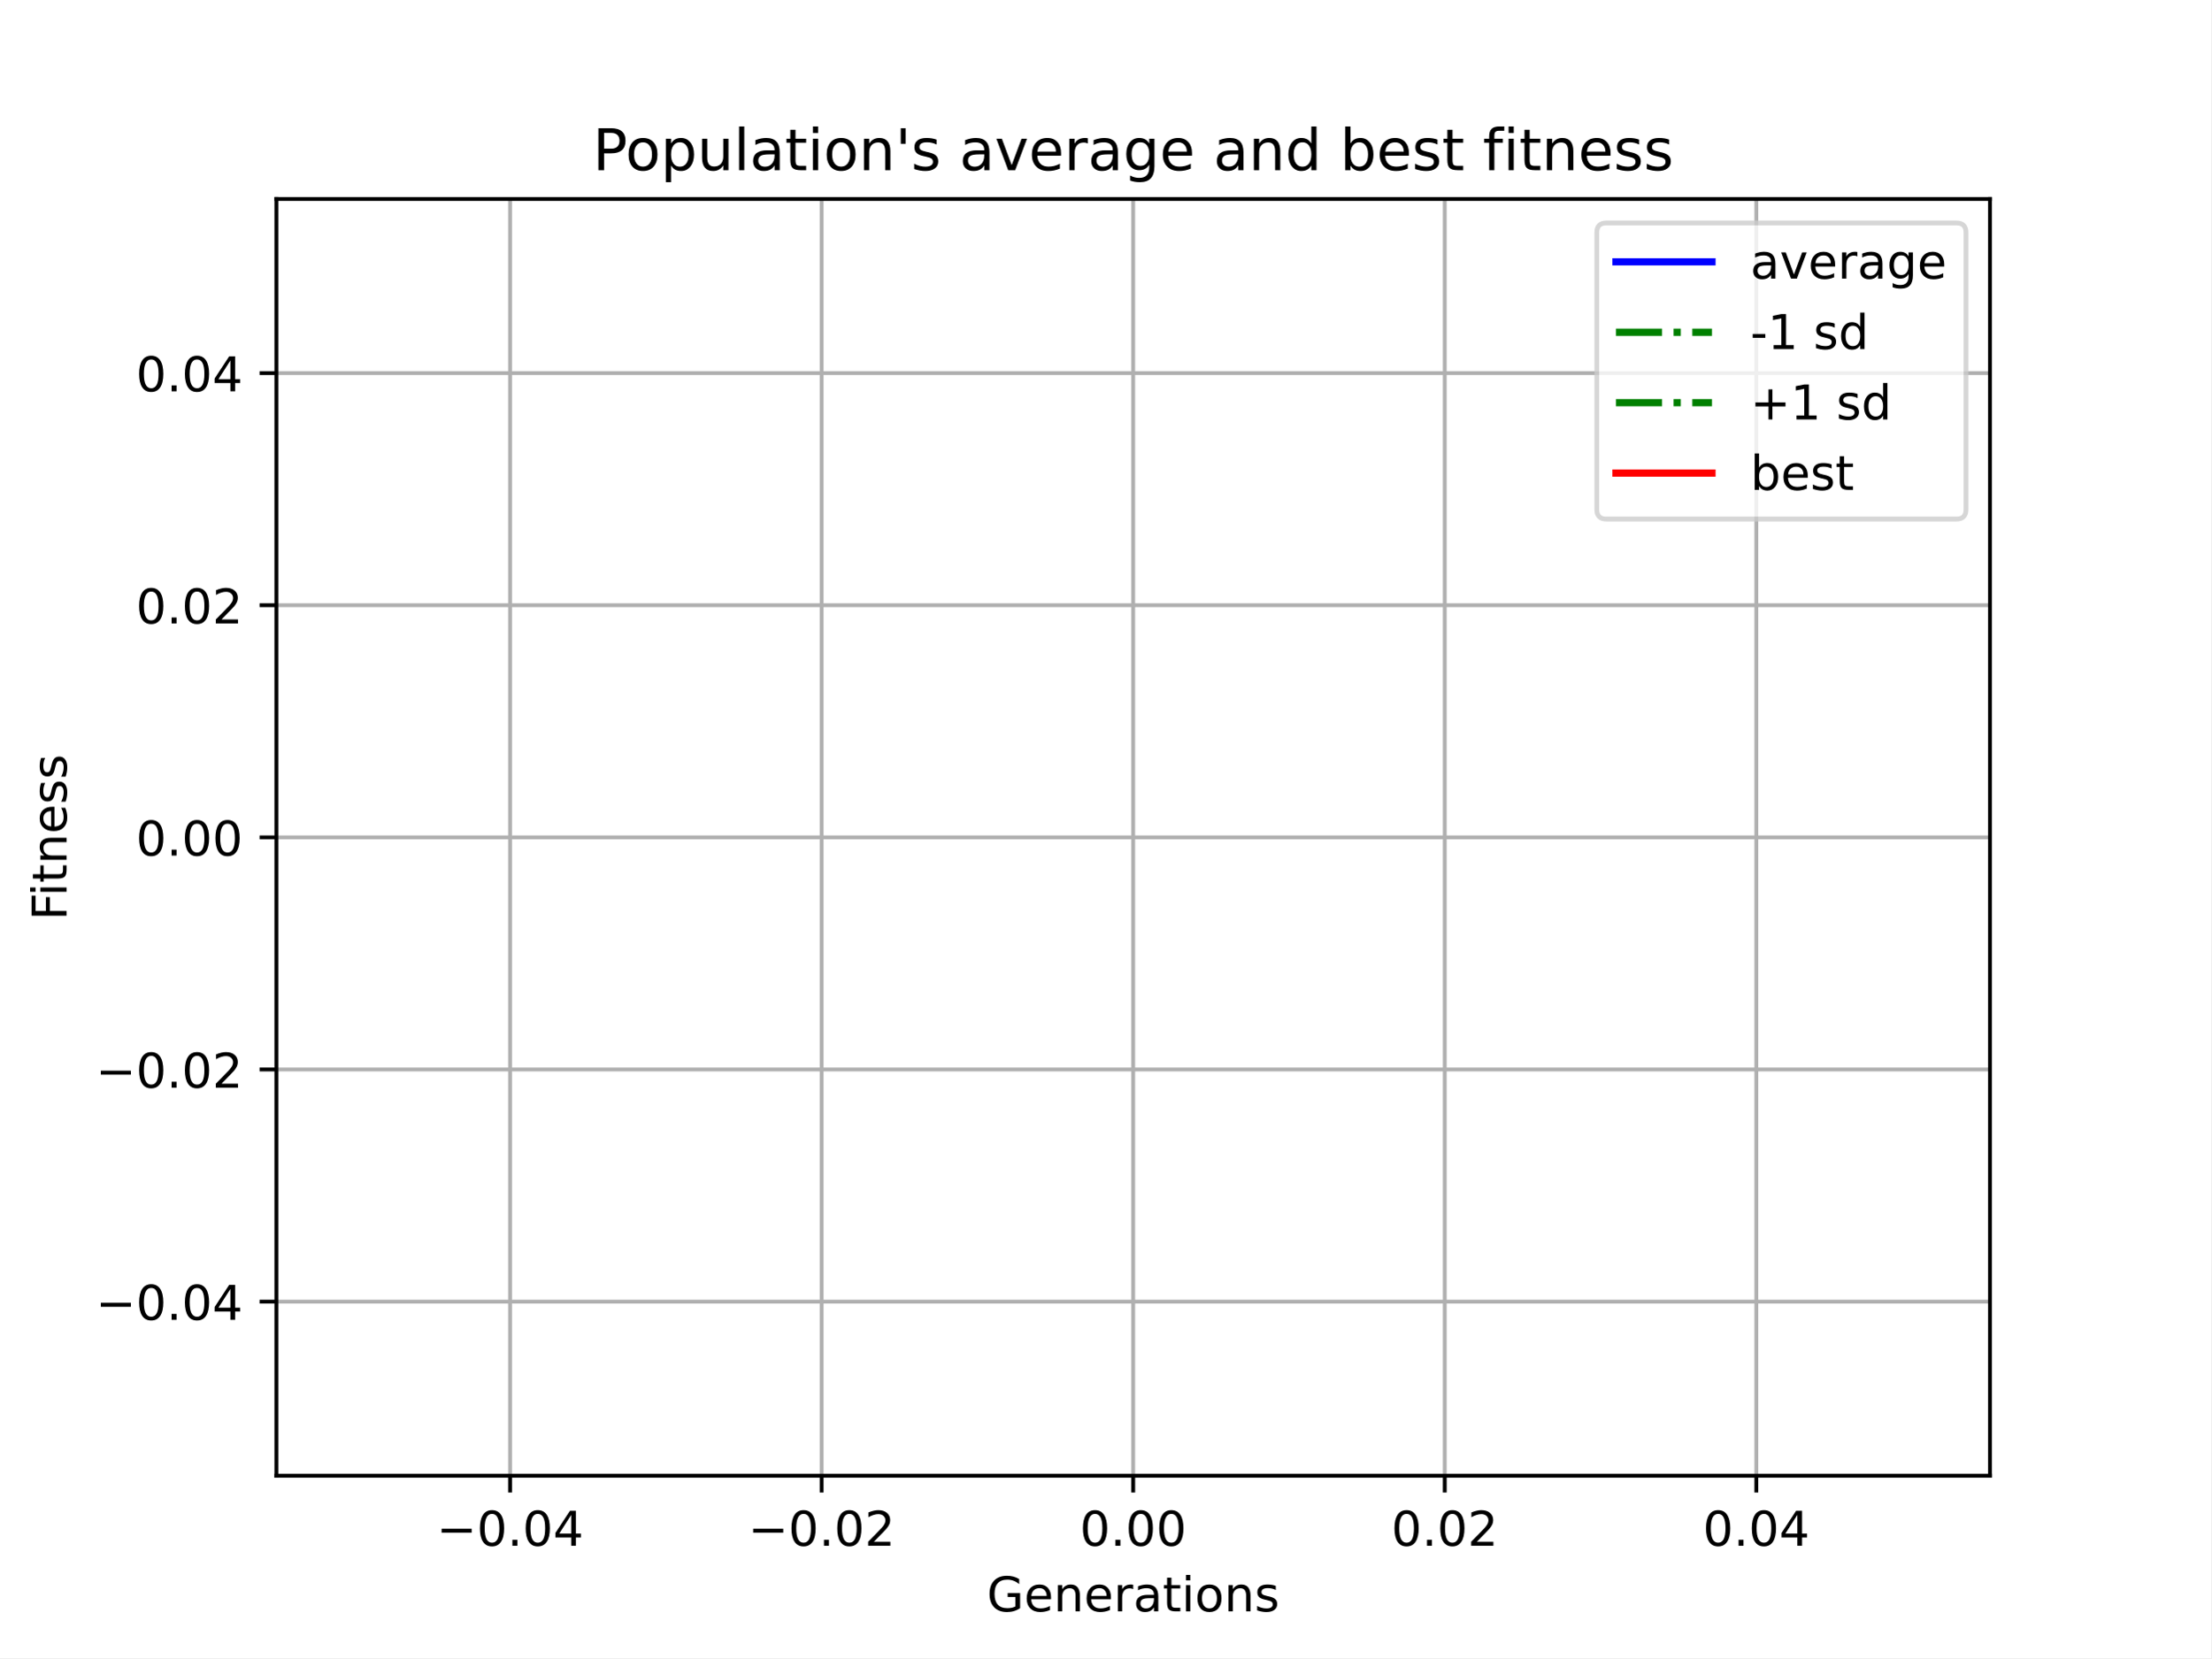
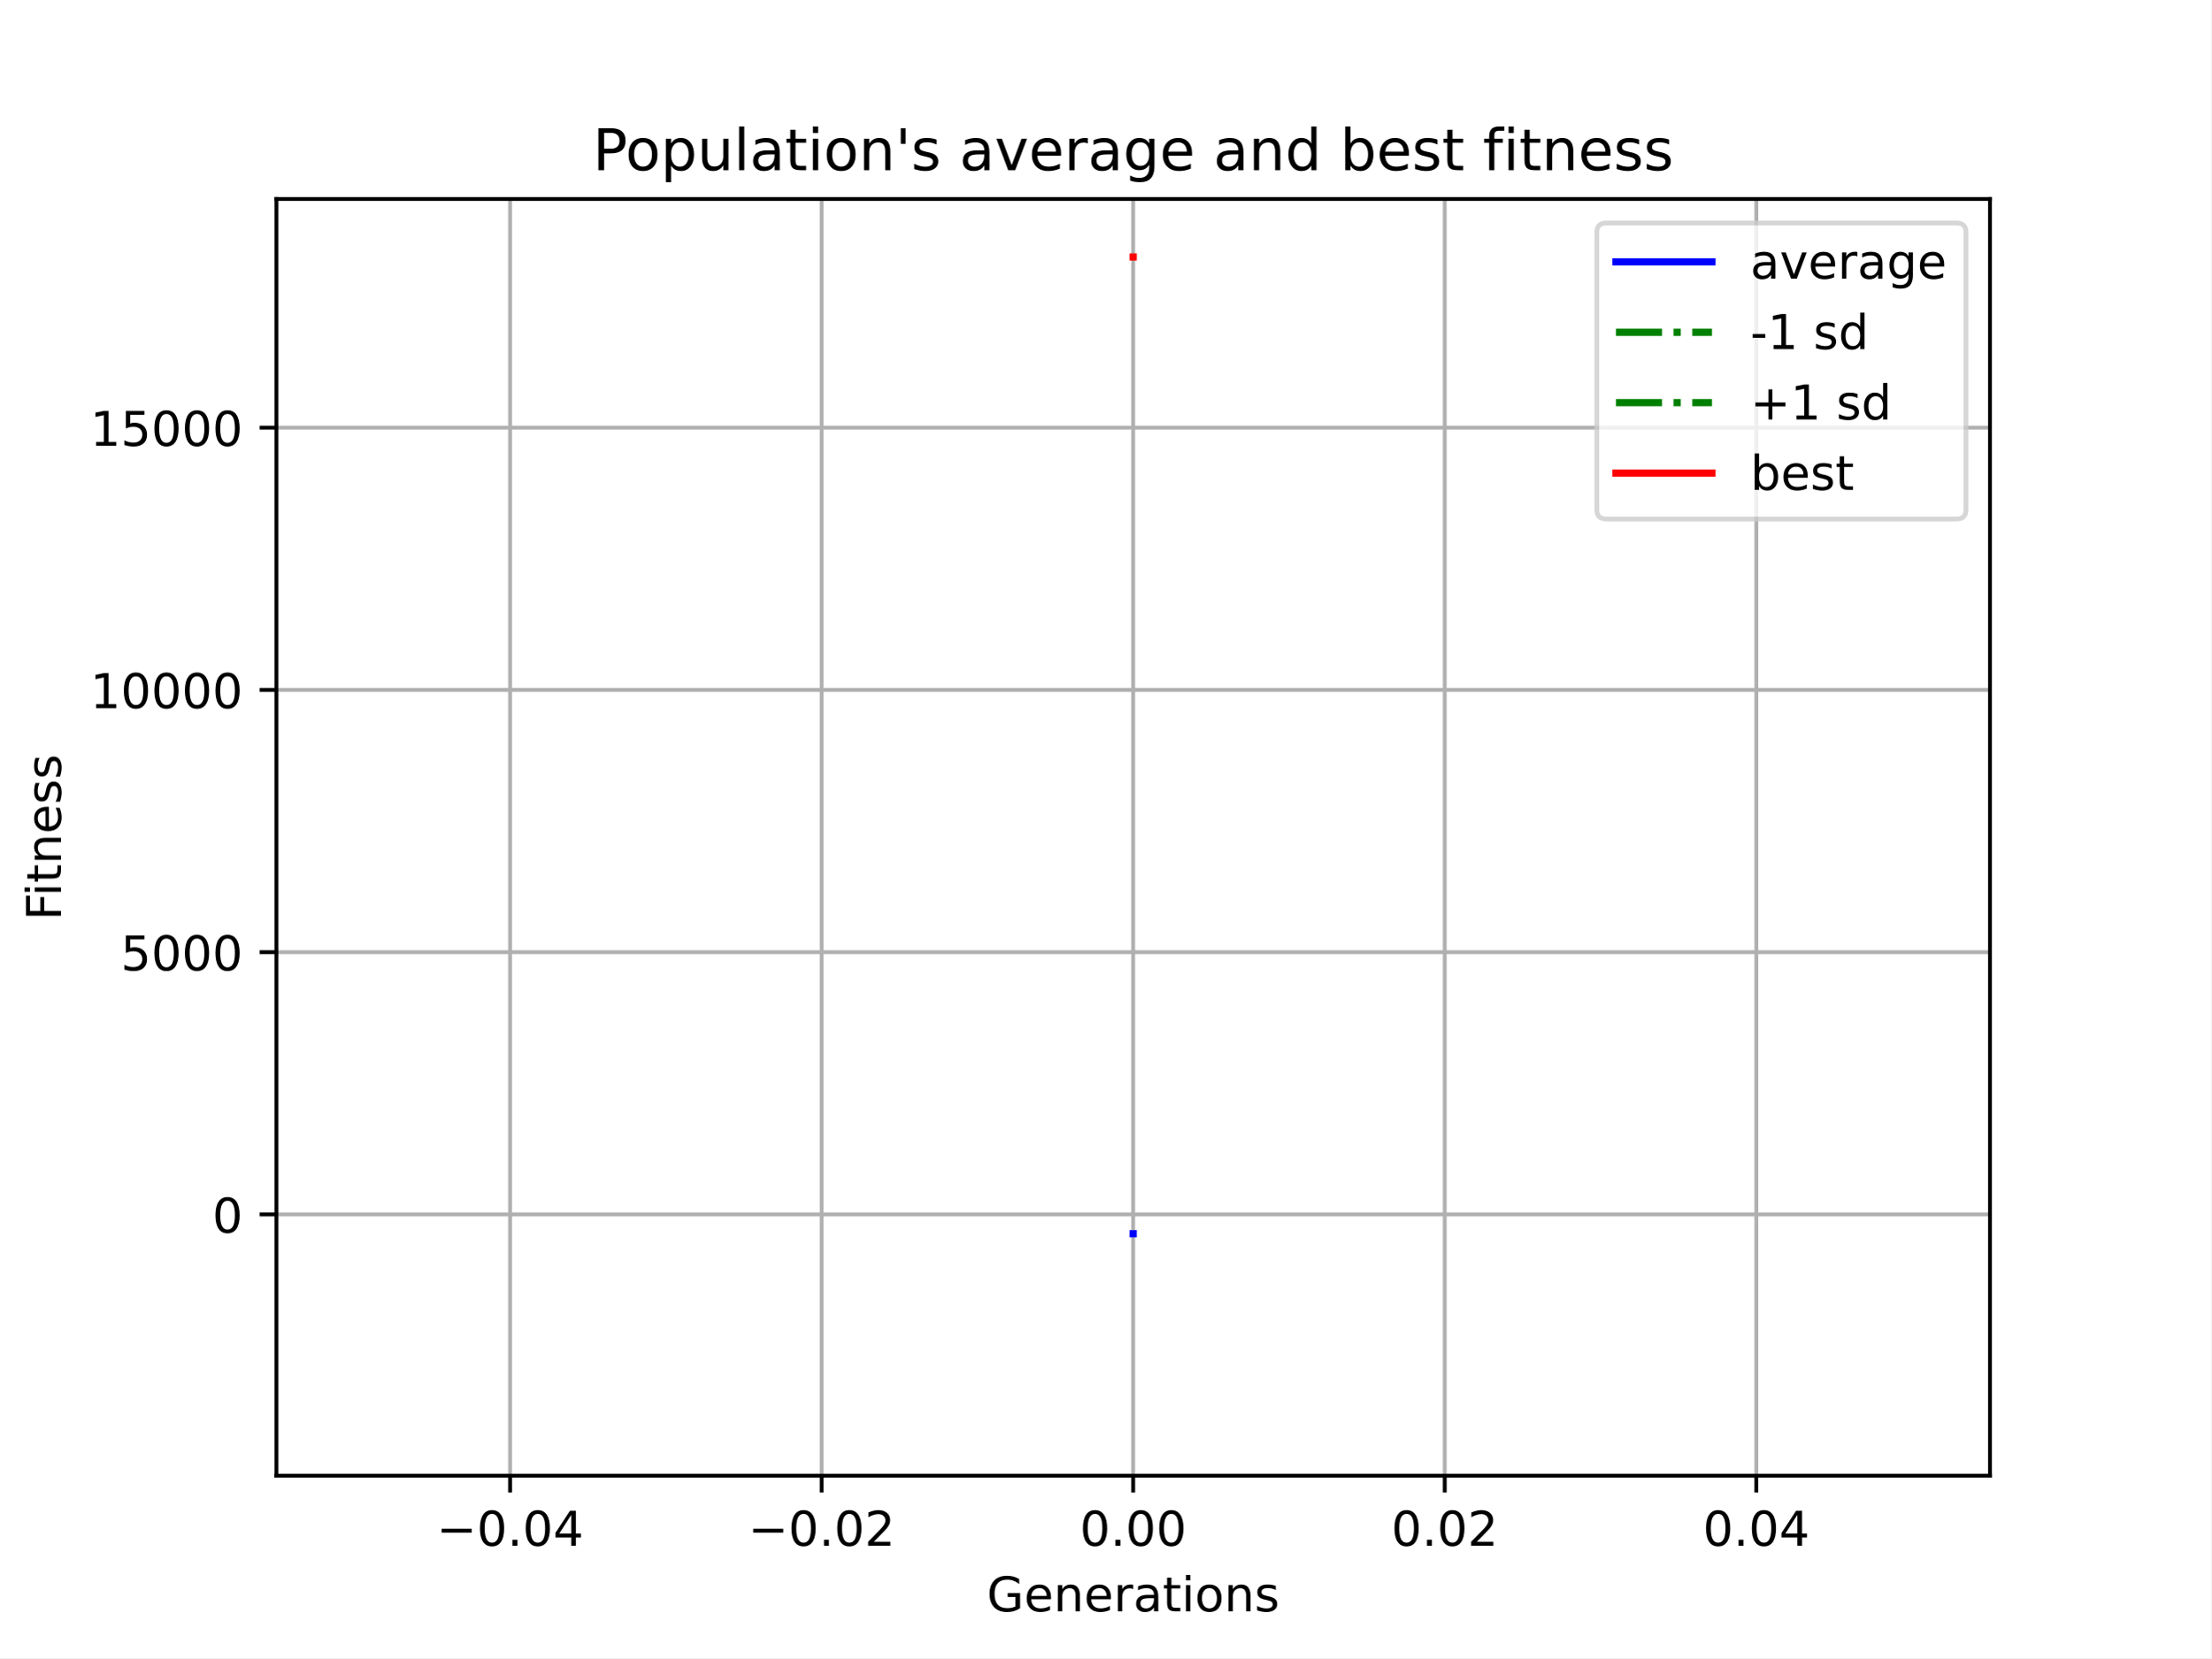
<svg xmlns="http://www.w3.org/2000/svg" xmlns:xlink="http://www.w3.org/1999/xlink" width="460.8pt" height="345.6pt" viewBox="0 0 460.8 345.6" version="1.1">
  <defs>
    <style type="text/css">*{stroke-linejoin: round; stroke-linecap: butt}</style>
  </defs>
  <g id="figure_1">
    <g id="patch_1">
      <path d="M 0 345.6  L 460.8 345.6  L 460.8 0  L 0 0  z " style="fill: #ffffff" />
    </g>
    <g id="axes_1">
      <g id="patch_2">
        <path d="M 57.6 307.584  L 414.72 307.584  L 414.72 41.472  L 57.6 41.472  z " style="fill: #ffffff" />
      </g>
      <g id="matplotlib.axis_1">
        <g id="xtick_1">
          <g id="line2d_1">
-             <path d="M 106.298 307.584  L 106.298 41.472  " clip-path="url(#p1912aa0e2f)" style="fill: none; stroke: #b0b0b0; stroke-width: 0.8; stroke-linecap: square" />
+             <path d="M 106.298 307.584  L 106.298 41.472  " clip-path="url(#p9082a38cdd)" style="fill: none; stroke: #b0b0b0; stroke-width: 0.8; stroke-linecap: square" />
          </g>
          <g id="line2d_2">
            <defs>
-               <path id="m7a93e9fde0" d="M 0 0  L 0 3.5  " style="stroke: #000000; stroke-width: 0.8" />
-             </defs>
-             <g>
-               <use xlink:href="#m7a93e9fde0" x="106.298" y="307.584" style="stroke: #000000; stroke-width: 0.8" />
+               <path id="m4b6db8bb67" d="M 0 0  L 0 3.5  " style="stroke: #000000; stroke-width: 0.8" />
+             </defs>
+             <g>
+               <use xlink:href="#m4b6db8bb67" x="106.298" y="307.584" style="stroke: #000000; stroke-width: 0.8" />
            </g>
          </g>
          <g id="text_1">
            <g transform="translate(90.97553 322.1824)scale(0.1 -0.1)">
              <defs>
                <path id="DejaVuSans-2212" d="M 678 2272  L 4684 2272  L 4684 1741  L 678 1741  L 678 2272  z " transform="scale(0.015625)" />
                <path id="DejaVuSans-30" d="M 2034 4250  Q 1547 4250 1301 3770  Q 1056 3291 1056 2328  Q 1056 1369 1301 889  Q 1547 409 2034 409  Q 2525 409 2770 889  Q 3016 1369 3016 2328  Q 3016 3291 2770 3770  Q 2525 4250 2034 4250  z M 2034 4750  Q 2819 4750 3233 4129  Q 3647 3509 3647 2328  Q 3647 1150 3233 529  Q 2819 -91 2034 -91  Q 1250 -91 836 529  Q 422 1150 422 2328  Q 422 3509 836 4129  Q 1250 4750 2034 4750  z " transform="scale(0.015625)" />
                <path id="DejaVuSans-2e" d="M 684 794  L 1344 794  L 1344 0  L 684 0  L 684 794  z " transform="scale(0.015625)" />
                <path id="DejaVuSans-34" d="M 2419 4116  L 825 1625  L 2419 1625  L 2419 4116  z M 2253 4666  L 3047 4666  L 3047 1625  L 3713 1625  L 3713 1100  L 3047 1100  L 3047 0  L 2419 0  L 2419 1100  L 313 1100  L 313 1709  L 2253 4666  z " transform="scale(0.015625)" />
              </defs>
              <use xlink:href="#DejaVuSans-2212" />
              <use xlink:href="#DejaVuSans-30" x="83.789" />
              <use xlink:href="#DejaVuSans-2e" x="147.412" />
              <use xlink:href="#DejaVuSans-30" x="179.199" />
              <use xlink:href="#DejaVuSans-34" x="242.822" />
            </g>
          </g>
        </g>
        <g id="xtick_2">
          <g id="line2d_3">
-             <path d="M 171.229 307.584  L 171.229 41.472  " clip-path="url(#p1912aa0e2f)" style="fill: none; stroke: #b0b0b0; stroke-width: 0.8; stroke-linecap: square" />
+             <path d="M 171.229 307.584  L 171.229 41.472  " clip-path="url(#p9082a38cdd)" style="fill: none; stroke: #b0b0b0; stroke-width: 0.8; stroke-linecap: square" />
          </g>
          <g id="line2d_4">
            <g>
-               <use xlink:href="#m7a93e9fde0" x="171.229" y="307.584" style="stroke: #000000; stroke-width: 0.8" />
+               <use xlink:href="#m4b6db8bb67" x="171.229" y="307.584" style="stroke: #000000; stroke-width: 0.8" />
            </g>
          </g>
          <g id="text_2">
            <g transform="translate(155.9064 322.1824)scale(0.1 -0.1)">
              <defs>
                <path id="DejaVuSans-32" d="M 1228 531  L 3431 531  L 3431 0  L 469 0  L 469 531  Q 828 903 1448 1529  Q 2069 2156 2228 2338  Q 2531 2678 2651 2914  Q 2772 3150 2772 3378  Q 2772 3750 2511 3984  Q 2250 4219 1831 4219  Q 1534 4219 1204 4116  Q 875 4013 500 3803  L 500 4441  Q 881 4594 1212 4672  Q 1544 4750 1819 4750  Q 2544 4750 2975 4387  Q 3406 4025 3406 3419  Q 3406 3131 3298 2873  Q 3191 2616 2906 2266  Q 2828 2175 2409 1742  Q 1991 1309 1228 531  z " transform="scale(0.015625)" />
              </defs>
              <use xlink:href="#DejaVuSans-2212" />
              <use xlink:href="#DejaVuSans-30" x="83.789" />
              <use xlink:href="#DejaVuSans-2e" x="147.412" />
              <use xlink:href="#DejaVuSans-30" x="179.199" />
              <use xlink:href="#DejaVuSans-32" x="242.822" />
            </g>
          </g>
        </g>
        <g id="xtick_3">
          <g id="line2d_5">
-             <path d="M 236.16 307.584  L 236.16 41.472  " clip-path="url(#p1912aa0e2f)" style="fill: none; stroke: #b0b0b0; stroke-width: 0.8; stroke-linecap: square" />
+             <path d="M 236.16 307.584  L 236.16 41.472  " clip-path="url(#p9082a38cdd)" style="fill: none; stroke: #b0b0b0; stroke-width: 0.8; stroke-linecap: square" />
          </g>
          <g id="line2d_6">
            <g>
-               <use xlink:href="#m7a93e9fde0" x="236.16" y="307.584" style="stroke: #000000; stroke-width: 0.8" />
+               <use xlink:href="#m4b6db8bb67" x="236.16" y="307.584" style="stroke: #000000; stroke-width: 0.8" />
            </g>
          </g>
          <g id="text_3">
            <g transform="translate(225.0272 322.1824)scale(0.1 -0.1)">
              <use xlink:href="#DejaVuSans-30" />
              <use xlink:href="#DejaVuSans-2e" x="63.623" />
              <use xlink:href="#DejaVuSans-30" x="95.41" />
              <use xlink:href="#DejaVuSans-30" x="159.033" />
            </g>
          </g>
        </g>
        <g id="xtick_4">
          <g id="line2d_7">
-             <path d="M 301.091 307.584  L 301.091 41.472  " clip-path="url(#p1912aa0e2f)" style="fill: none; stroke: #b0b0b0; stroke-width: 0.8; stroke-linecap: square" />
+             <path d="M 301.091 307.584  L 301.091 41.472  " clip-path="url(#p9082a38cdd)" style="fill: none; stroke: #b0b0b0; stroke-width: 0.8; stroke-linecap: square" />
          </g>
          <g id="line2d_8">
            <g>
-               <use xlink:href="#m7a93e9fde0" x="301.091" y="307.584" style="stroke: #000000; stroke-width: 0.8" />
+               <use xlink:href="#m4b6db8bb67" x="301.091" y="307.584" style="stroke: #000000; stroke-width: 0.8" />
            </g>
          </g>
          <g id="text_4">
            <g transform="translate(289.9581 322.1824)scale(0.1 -0.1)">
              <use xlink:href="#DejaVuSans-30" />
              <use xlink:href="#DejaVuSans-2e" x="63.623" />
              <use xlink:href="#DejaVuSans-30" x="95.41" />
              <use xlink:href="#DejaVuSans-32" x="159.033" />
            </g>
          </g>
        </g>
        <g id="xtick_5">
          <g id="line2d_9">
-             <path d="M 366.022 307.584  L 366.022 41.472  " clip-path="url(#p1912aa0e2f)" style="fill: none; stroke: #b0b0b0; stroke-width: 0.8; stroke-linecap: square" />
+             <path d="M 366.022 307.584  L 366.022 41.472  " clip-path="url(#p9082a38cdd)" style="fill: none; stroke: #b0b0b0; stroke-width: 0.8; stroke-linecap: square" />
          </g>
          <g id="line2d_10">
            <g>
-               <use xlink:href="#m7a93e9fde0" x="366.022" y="307.584" style="stroke: #000000; stroke-width: 0.8" />
+               <use xlink:href="#m4b6db8bb67" x="366.022" y="307.584" style="stroke: #000000; stroke-width: 0.8" />
            </g>
          </g>
          <g id="text_5">
            <g transform="translate(354.889 322.1824)scale(0.1 -0.1)">
              <use xlink:href="#DejaVuSans-30" />
              <use xlink:href="#DejaVuSans-2e" x="63.623" />
              <use xlink:href="#DejaVuSans-30" x="95.41" />
              <use xlink:href="#DejaVuSans-34" x="159.033" />
            </g>
          </g>
        </g>
        <g id="text_6">
          <g transform="translate(205.6623 335.8606)scale(0.1 -0.1)">
            <defs>
              <path id="DejaVuSans-47" d="M 3809 666  L 3809 1919  L 2778 1919  L 2778 2438  L 4434 2438  L 4434 434  Q 4069 175 3628 42  Q 3188 -91 2688 -91  Q 1594 -91 976 548  Q 359 1188 359 2328  Q 359 3472 976 4111  Q 1594 4750 2688 4750  Q 3144 4750 3555 4637  Q 3966 4525 4313 4306  L 4313 3634  Q 3963 3931 3569 4081  Q 3175 4231 2741 4231  Q 1884 4231 1454 3753  Q 1025 3275 1025 2328  Q 1025 1384 1454 906  Q 1884 428 2741 428  Q 3075 428 3337 486  Q 3600 544 3809 666  z " transform="scale(0.015625)" />
              <path id="DejaVuSans-65" d="M 3597 1894  L 3597 1613  L 953 1613  Q 991 1019 1311 708  Q 1631 397 2203 397  Q 2534 397 2845 478  Q 3156 559 3463 722  L 3463 178  Q 3153 47 2828 -22  Q 2503 -91 2169 -91  Q 1331 -91 842 396  Q 353 884 353 1716  Q 353 2575 817 3079  Q 1281 3584 2069 3584  Q 2775 3584 3186 3129  Q 3597 2675 3597 1894  z M 3022 2063  Q 3016 2534 2758 2815  Q 2500 3097 2075 3097  Q 1594 3097 1305 2825  Q 1016 2553 972 2059  L 3022 2063  z " transform="scale(0.015625)" />
              <path id="DejaVuSans-6e" d="M 3513 2113  L 3513 0  L 2938 0  L 2938 2094  Q 2938 2591 2744 2837  Q 2550 3084 2163 3084  Q 1697 3084 1428 2787  Q 1159 2491 1159 1978  L 1159 0  L 581 0  L 581 3500  L 1159 3500  L 1159 2956  Q 1366 3272 1645 3428  Q 1925 3584 2291 3584  Q 2894 3584 3203 3211  Q 3513 2838 3513 2113  z " transform="scale(0.015625)" />
              <path id="DejaVuSans-72" d="M 2631 2963  Q 2534 3019 2420 3045  Q 2306 3072 2169 3072  Q 1681 3072 1420 2755  Q 1159 2438 1159 1844  L 1159 0  L 581 0  L 581 3500  L 1159 3500  L 1159 2956  Q 1341 3275 1631 3429  Q 1922 3584 2338 3584  Q 2397 3584 2469 3576  Q 2541 3569 2628 3553  L 2631 2963  z " transform="scale(0.015625)" />
              <path id="DejaVuSans-61" d="M 2194 1759  Q 1497 1759 1228 1600  Q 959 1441 959 1056  Q 959 750 1161 570  Q 1363 391 1709 391  Q 2188 391 2477 730  Q 2766 1069 2766 1631  L 2766 1759  L 2194 1759  z M 3341 1997  L 3341 0  L 2766 0  L 2766 531  Q 2569 213 2275 61  Q 1981 -91 1556 -91  Q 1019 -91 701 211  Q 384 513 384 1019  Q 384 1609 779 1909  Q 1175 2209 1959 2209  L 2766 2209  L 2766 2266  Q 2766 2663 2505 2880  Q 2244 3097 1772 3097  Q 1472 3097 1187 3025  Q 903 2953 641 2809  L 641 3341  Q 956 3463 1253 3523  Q 1550 3584 1831 3584  Q 2591 3584 2966 3190  Q 3341 2797 3341 1997  z " transform="scale(0.015625)" />
              <path id="DejaVuSans-74" d="M 1172 4494  L 1172 3500  L 2356 3500  L 2356 3053  L 1172 3053  L 1172 1153  Q 1172 725 1289 603  Q 1406 481 1766 481  L 2356 481  L 2356 0  L 1766 0  Q 1100 0 847 248  Q 594 497 594 1153  L 594 3053  L 172 3053  L 172 3500  L 594 3500  L 594 4494  L 1172 4494  z " transform="scale(0.015625)" />
              <path id="DejaVuSans-69" d="M 603 3500  L 1178 3500  L 1178 0  L 603 0  L 603 3500  z M 603 4863  L 1178 4863  L 1178 4134  L 603 4134  L 603 4863  z " transform="scale(0.015625)" />
              <path id="DejaVuSans-6f" d="M 1959 3097  Q 1497 3097 1228 2736  Q 959 2375 959 1747  Q 959 1119 1226 758  Q 1494 397 1959 397  Q 2419 397 2687 759  Q 2956 1122 2956 1747  Q 2956 2369 2687 2733  Q 2419 3097 1959 3097  z M 1959 3584  Q 2709 3584 3137 3096  Q 3566 2609 3566 1747  Q 3566 888 3137 398  Q 2709 -91 1959 -91  Q 1206 -91 779 398  Q 353 888 353 1747  Q 353 2609 779 3096  Q 1206 3584 1959 3584  z " transform="scale(0.015625)" />
              <path id="DejaVuSans-73" d="M 2834 3397  L 2834 2853  Q 2591 2978 2328 3040  Q 2066 3103 1784 3103  Q 1356 3103 1142 2972  Q 928 2841 928 2578  Q 928 2378 1081 2264  Q 1234 2150 1697 2047  L 1894 2003  Q 2506 1872 2764 1633  Q 3022 1394 3022 966  Q 3022 478 2636 193  Q 2250 -91 1575 -91  Q 1294 -91 989 -36  Q 684 19 347 128  L 347 722  Q 666 556 975 473  Q 1284 391 1588 391  Q 1994 391 2212 530  Q 2431 669 2431 922  Q 2431 1156 2273 1281  Q 2116 1406 1581 1522  L 1381 1569  Q 847 1681 609 1914  Q 372 2147 372 2553  Q 372 3047 722 3315  Q 1072 3584 1716 3584  Q 2034 3584 2315 3537  Q 2597 3491 2834 3397  z " transform="scale(0.015625)" />
            </defs>
            <use xlink:href="#DejaVuSans-47" />
            <use xlink:href="#DejaVuSans-65" x="77.49" />
            <use xlink:href="#DejaVuSans-6e" x="139.014" />
            <use xlink:href="#DejaVuSans-65" x="202.393" />
            <use xlink:href="#DejaVuSans-72" x="263.916" />
            <use xlink:href="#DejaVuSans-61" x="305.029" />
            <use xlink:href="#DejaVuSans-74" x="366.309" />
            <use xlink:href="#DejaVuSans-69" x="405.518" />
            <use xlink:href="#DejaVuSans-6f" x="433.301" />
            <use xlink:href="#DejaVuSans-6e" x="494.482" />
            <use xlink:href="#DejaVuSans-73" x="557.861" />
          </g>
        </g>
      </g>
      <g id="matplotlib.axis_2">
        <g id="ytick_1">
          <g id="line2d_11">
-             <path d="M 57.6 271.296  L 414.72 271.296  " clip-path="url(#p1912aa0e2f)" style="fill: none; stroke: #b0b0b0; stroke-width: 0.8; stroke-linecap: square" />
+             <path d="M 57.6 253.13  L 414.72 253.13  " clip-path="url(#p9082a38cdd)" style="fill: none; stroke: #b0b0b0; stroke-width: 0.8; stroke-linecap: square" />
          </g>
          <g id="line2d_12">
            <defs>
-               <path id="m4c05f75857" d="M 0 0  L -3.5 0  " style="stroke: #000000; stroke-width: 0.8" />
-             </defs>
-             <g>
-               <use xlink:href="#m4c05f75857" x="57.6" y="271.296" style="stroke: #000000; stroke-width: 0.8" />
+               <path id="m798853ad57" d="M 0 0  L -3.5 0  " style="stroke: #000000; stroke-width: 0.8" />
+             </defs>
+             <g>
+               <use xlink:href="#m798853ad57" x="57.6" y="253.13" style="stroke: #000000; stroke-width: 0.8" />
            </g>
          </g>
          <g id="text_7">
-             <g transform="translate(19.95469 275.0952)scale(0.1 -0.1)">
-               <use xlink:href="#DejaVuSans-2212" />
-               <use xlink:href="#DejaVuSans-30" x="83.789" />
-               <use xlink:href="#DejaVuSans-2e" x="147.412" />
-               <use xlink:href="#DejaVuSans-30" x="179.199" />
-               <use xlink:href="#DejaVuSans-34" x="242.822" />
+             <g transform="translate(44.2375 256.9291)scale(0.1 -0.1)">
+               <use xlink:href="#DejaVuSans-30" />
            </g>
          </g>
        </g>
        <g id="ytick_2">
          <g id="line2d_13">
-             <path d="M 57.6 222.912  L 414.72 222.912  " clip-path="url(#p1912aa0e2f)" style="fill: none; stroke: #b0b0b0; stroke-width: 0.8; stroke-linecap: square" />
+             <path d="M 57.6 198.462  L 414.72 198.462  " clip-path="url(#p9082a38cdd)" style="fill: none; stroke: #b0b0b0; stroke-width: 0.8; stroke-linecap: square" />
          </g>
          <g id="line2d_14">
            <g>
-               <use xlink:href="#m4c05f75857" x="57.6" y="222.912" style="stroke: #000000; stroke-width: 0.8" />
+               <use xlink:href="#m798853ad57" x="57.6" y="198.462" style="stroke: #000000; stroke-width: 0.8" />
            </g>
          </g>
          <g id="text_8">
-             <g transform="translate(19.95469 226.7112)scale(0.1 -0.1)">
-               <use xlink:href="#DejaVuSans-2212" />
-               <use xlink:href="#DejaVuSans-30" x="83.789" />
-               <use xlink:href="#DejaVuSans-2e" x="147.412" />
-               <use xlink:href="#DejaVuSans-30" x="179.199" />
-               <use xlink:href="#DejaVuSans-32" x="242.822" />
+             <g transform="translate(25.15 202.2615)scale(0.1 -0.1)">
+               <defs>
+                 <path id="DejaVuSans-35" d="M 691 4666  L 3169 4666  L 3169 4134  L 1269 4134  L 1269 2991  Q 1406 3038 1543 3061  Q 1681 3084 1819 3084  Q 2600 3084 3056 2656  Q 3513 2228 3513 1497  Q 3513 744 3044 326  Q 2575 -91 1722 -91  Q 1428 -91 1123 -41  Q 819 9 494 109  L 494 744  Q 775 591 1075 516  Q 1375 441 1709 441  Q 2250 441 2565 725  Q 2881 1009 2881 1497  Q 2881 1984 2565 2268  Q 2250 2553 1709 2553  Q 1456 2553 1204 2497  Q 953 2441 691 2322  L 691 4666  z " transform="scale(0.015625)" />
+               </defs>
+               <use xlink:href="#DejaVuSans-35" />
+               <use xlink:href="#DejaVuSans-30" x="63.623" />
+               <use xlink:href="#DejaVuSans-30" x="127.246" />
+               <use xlink:href="#DejaVuSans-30" x="190.869" />
            </g>
          </g>
        </g>
        <g id="ytick_3">
          <g id="line2d_15">
-             <path d="M 57.6 174.528  L 414.72 174.528  " clip-path="url(#p1912aa0e2f)" style="fill: none; stroke: #b0b0b0; stroke-width: 0.8; stroke-linecap: square" />
+             <path d="M 57.6 143.795  L 414.72 143.795  " clip-path="url(#p9082a38cdd)" style="fill: none; stroke: #b0b0b0; stroke-width: 0.8; stroke-linecap: square" />
          </g>
          <g id="line2d_16">
            <g>
-               <use xlink:href="#m4c05f75857" x="57.6" y="174.528" style="stroke: #000000; stroke-width: 0.8" />
+               <use xlink:href="#m798853ad57" x="57.6" y="143.795" style="stroke: #000000; stroke-width: 0.8" />
            </g>
          </g>
          <g id="text_9">
-             <g transform="translate(28.33438 178.3272)scale(0.1 -0.1)">
-               <use xlink:href="#DejaVuSans-30" />
-               <use xlink:href="#DejaVuSans-2e" x="63.623" />
-               <use xlink:href="#DejaVuSans-30" x="95.41" />
-               <use xlink:href="#DejaVuSans-30" x="159.033" />
+             <g transform="translate(18.7875 147.5938)scale(0.1 -0.1)">
+               <defs>
+                 <path id="DejaVuSans-31" d="M 794 531  L 1825 531  L 1825 4091  L 703 3866  L 703 4441  L 1819 4666  L 2450 4666  L 2450 531  L 3481 531  L 3481 0  L 794 0  L 794 531  z " transform="scale(0.015625)" />
+               </defs>
+               <use xlink:href="#DejaVuSans-31" />
+               <use xlink:href="#DejaVuSans-30" x="63.623" />
+               <use xlink:href="#DejaVuSans-30" x="127.246" />
+               <use xlink:href="#DejaVuSans-30" x="190.869" />
+               <use xlink:href="#DejaVuSans-30" x="254.492" />
            </g>
          </g>
        </g>
        <g id="ytick_4">
          <g id="line2d_17">
-             <path d="M 57.6 126.144  L 414.72 126.144  " clip-path="url(#p1912aa0e2f)" style="fill: none; stroke: #b0b0b0; stroke-width: 0.8; stroke-linecap: square" />
+             <path d="M 57.6 89.127  L 414.72 89.127  " clip-path="url(#p9082a38cdd)" style="fill: none; stroke: #b0b0b0; stroke-width: 0.8; stroke-linecap: square" />
          </g>
          <g id="line2d_18">
            <g>
-               <use xlink:href="#m4c05f75857" x="57.6" y="126.144" style="stroke: #000000; stroke-width: 0.8" />
+               <use xlink:href="#m798853ad57" x="57.6" y="89.127" style="stroke: #000000; stroke-width: 0.8" />
            </g>
          </g>
          <g id="text_10">
-             <g transform="translate(28.33438 129.9432)scale(0.1 -0.1)">
-               <use xlink:href="#DejaVuSans-30" />
-               <use xlink:href="#DejaVuSans-2e" x="63.623" />
-               <use xlink:href="#DejaVuSans-30" x="95.41" />
-               <use xlink:href="#DejaVuSans-32" x="159.033" />
-             </g>
-           </g>
-         </g>
-         <g id="ytick_5">
-           <g id="line2d_19">
-             <path d="M 57.6 77.76  L 414.72 77.76  " clip-path="url(#p1912aa0e2f)" style="fill: none; stroke: #b0b0b0; stroke-width: 0.8; stroke-linecap: square" />
-           </g>
-           <g id="line2d_20">
-             <g>
-               <use xlink:href="#m4c05f75857" x="57.6" y="77.76" style="stroke: #000000; stroke-width: 0.8" />
-             </g>
-           </g>
-           <g id="text_11">
-             <g transform="translate(28.33438 81.55922)scale(0.1 -0.1)">
-               <use xlink:href="#DejaVuSans-30" />
-               <use xlink:href="#DejaVuSans-2e" x="63.623" />
-               <use xlink:href="#DejaVuSans-30" x="95.41" />
-               <use xlink:href="#DejaVuSans-34" x="159.033" />
-             </g>
-           </g>
-         </g>
-         <g id="text_12">
-           <g transform="translate(13.875 191.8452)rotate(-90)scale(0.1 -0.1)">
+             <g transform="translate(18.7875 92.92619)scale(0.1 -0.1)">
+               <use xlink:href="#DejaVuSans-31" />
+               <use xlink:href="#DejaVuSans-35" x="63.623" />
+               <use xlink:href="#DejaVuSans-30" x="127.246" />
+               <use xlink:href="#DejaVuSans-30" x="190.869" />
+               <use xlink:href="#DejaVuSans-30" x="254.492" />
+             </g>
+           </g>
+         </g>
+         <g id="text_11">
+           <g transform="translate(12.70781 191.8452)rotate(-90)scale(0.1 -0.1)">
            <defs>
              <path id="DejaVuSans-46" d="M 628 4666  L 3309 4666  L 3309 4134  L 1259 4134  L 1259 2759  L 3109 2759  L 3109 2228  L 1259 2228  L 1259 0  L 628 0  L 628 4666  z " transform="scale(0.015625)" />
            </defs>
            <use xlink:href="#DejaVuSans-46" />
            <use xlink:href="#DejaVuSans-69" x="50.27" />
            <use xlink:href="#DejaVuSans-74" x="78.053" />
            <use xlink:href="#DejaVuSans-6e" x="117.262" />
            <use xlink:href="#DejaVuSans-65" x="180.641" />
            <use xlink:href="#DejaVuSans-73" x="242.164" />
            <use xlink:href="#DejaVuSans-73" x="294.264" />
          </g>
        </g>
      </g>
-       <g id="line2d_21" />
-       <g id="line2d_22" />
-       <g id="line2d_23" />
-       <g id="line2d_24" />
+       <g id="line2d_19">
+         <path d="M 236.16 257.147  " clip-path="url(#p9082a38cdd)" style="fill: none; stroke: #0000ff; stroke-width: 1.5; stroke-linecap: square" />
+       </g>
+       <g id="line2d_20">
+         <path d="M 236.16 295.488  " clip-path="url(#p9082a38cdd)" style="fill: none; stroke-dasharray: 9.6,2.4,1.5,2.4; stroke-dashoffset: 0; stroke: #008000; stroke-width: 1.5" />
+       </g>
+       <g id="line2d_21">
+         <path d="M 236.16 218.806  " clip-path="url(#p9082a38cdd)" style="fill: none; stroke-dasharray: 9.6,2.4,1.5,2.4; stroke-dashoffset: 0; stroke: #008000; stroke-width: 1.5" />
+       </g>
+       <g id="line2d_22">
+         <path d="M 236.16 53.568  " clip-path="url(#p9082a38cdd)" style="fill: none; stroke: #ff0000; stroke-width: 1.5; stroke-linecap: square" />
+       </g>
      <g id="patch_3">
        <path d="M 57.6 307.584  L 57.6 41.472  " style="fill: none; stroke: #000000; stroke-width: 0.8; stroke-linejoin: miter; stroke-linecap: square" />
      </g>
      <g id="patch_4">
        <path d="M 414.72 307.584  L 414.72 41.472  " style="fill: none; stroke: #000000; stroke-width: 0.8; stroke-linejoin: miter; stroke-linecap: square" />
      </g>
      <g id="patch_5">
        <path d="M 57.6 307.584  L 414.72 307.584  " style="fill: none; stroke: #000000; stroke-width: 0.8; stroke-linejoin: miter; stroke-linecap: square" />
      </g>
      <g id="patch_6">
        <path d="M 57.6 41.472  L 414.72 41.472  " style="fill: none; stroke: #000000; stroke-width: 0.8; stroke-linejoin: miter; stroke-linecap: square" />
      </g>
-       <g id="text_13">
+       <g id="text_12">
        <g transform="translate(123.5297 35.472)scale(0.12 -0.12)">
          <defs>
            <path id="DejaVuSans-50" d="M 1259 4147  L 1259 2394  L 2053 2394  Q 2494 2394 2734 2622  Q 2975 2850 2975 3272  Q 2975 3691 2734 3919  Q 2494 4147 2053 4147  L 1259 4147  z M 628 4666  L 2053 4666  Q 2838 4666 3239 4311  Q 3641 3956 3641 3272  Q 3641 2581 3239 2228  Q 2838 1875 2053 1875  L 1259 1875  L 1259 0  L 628 0  L 628 4666  z " transform="scale(0.015625)" />
            <path id="DejaVuSans-70" d="M 1159 525  L 1159 -1331  L 581 -1331  L 581 3500  L 1159 3500  L 1159 2969  Q 1341 3281 1617 3432  Q 1894 3584 2278 3584  Q 2916 3584 3314 3078  Q 3713 2572 3713 1747  Q 3713 922 3314 415  Q 2916 -91 2278 -91  Q 1894 -91 1617 61  Q 1341 213 1159 525  z M 3116 1747  Q 3116 2381 2855 2742  Q 2594 3103 2138 3103  Q 1681 3103 1420 2742  Q 1159 2381 1159 1747  Q 1159 1113 1420 752  Q 1681 391 2138 391  Q 2594 391 2855 752  Q 3116 1113 3116 1747  z " transform="scale(0.015625)" />
            <path id="DejaVuSans-75" d="M 544 1381  L 544 3500  L 1119 3500  L 1119 1403  Q 1119 906 1312 657  Q 1506 409 1894 409  Q 2359 409 2629 706  Q 2900 1003 2900 1516  L 2900 3500  L 3475 3500  L 3475 0  L 2900 0  L 2900 538  Q 2691 219 2414 64  Q 2138 -91 1772 -91  Q 1169 -91 856 284  Q 544 659 544 1381  z M 1991 3584  L 1991 3584  z " transform="scale(0.015625)" />
            <path id="DejaVuSans-6c" d="M 603 4863  L 1178 4863  L 1178 0  L 603 0  L 603 4863  z " transform="scale(0.015625)" />
            <path id="DejaVuSans-27" d="M 1147 4666  L 1147 2931  L 616 2931  L 616 4666  L 1147 4666  z " transform="scale(0.015625)" />
            <path id="DejaVuSans-20" transform="scale(0.015625)" />
            <path id="DejaVuSans-76" d="M 191 3500  L 800 3500  L 1894 563  L 2988 3500  L 3597 3500  L 2284 0  L 1503 0  L 191 3500  z " transform="scale(0.015625)" />
            <path id="DejaVuSans-67" d="M 2906 1791  Q 2906 2416 2648 2759  Q 2391 3103 1925 3103  Q 1463 3103 1205 2759  Q 947 2416 947 1791  Q 947 1169 1205 825  Q 1463 481 1925 481  Q 2391 481 2648 825  Q 2906 1169 2906 1791  z M 3481 434  Q 3481 -459 3084 -895  Q 2688 -1331 1869 -1331  Q 1566 -1331 1297 -1286  Q 1028 -1241 775 -1147  L 775 -588  Q 1028 -725 1275 -790  Q 1522 -856 1778 -856  Q 2344 -856 2625 -561  Q 2906 -266 2906 331  L 2906 616  Q 2728 306 2450 153  Q 2172 0 1784 0  Q 1141 0 747 490  Q 353 981 353 1791  Q 353 2603 747 3093  Q 1141 3584 1784 3584  Q 2172 3584 2450 3431  Q 2728 3278 2906 2969  L 2906 3500  L 3481 3500  L 3481 434  z " transform="scale(0.015625)" />
            <path id="DejaVuSans-64" d="M 2906 2969  L 2906 4863  L 3481 4863  L 3481 0  L 2906 0  L 2906 525  Q 2725 213 2448 61  Q 2172 -91 1784 -91  Q 1150 -91 751 415  Q 353 922 353 1747  Q 353 2572 751 3078  Q 1150 3584 1784 3584  Q 2172 3584 2448 3432  Q 2725 3281 2906 2969  z M 947 1747  Q 947 1113 1208 752  Q 1469 391 1925 391  Q 2381 391 2643 752  Q 2906 1113 2906 1747  Q 2906 2381 2643 2742  Q 2381 3103 1925 3103  Q 1469 3103 1208 2742  Q 947 2381 947 1747  z " transform="scale(0.015625)" />
            <path id="DejaVuSans-62" d="M 3116 1747  Q 3116 2381 2855 2742  Q 2594 3103 2138 3103  Q 1681 3103 1420 2742  Q 1159 2381 1159 1747  Q 1159 1113 1420 752  Q 1681 391 2138 391  Q 2594 391 2855 752  Q 3116 1113 3116 1747  z M 1159 2969  Q 1341 3281 1617 3432  Q 1894 3584 2278 3584  Q 2916 3584 3314 3078  Q 3713 2572 3713 1747  Q 3713 922 3314 415  Q 2916 -91 2278 -91  Q 1894 -91 1617 61  Q 1341 213 1159 525  L 1159 0  L 581 0  L 581 4863  L 1159 4863  L 1159 2969  z " transform="scale(0.015625)" />
            <path id="DejaVuSans-66" d="M 2375 4863  L 2375 4384  L 1825 4384  Q 1516 4384 1395 4259  Q 1275 4134 1275 3809  L 1275 3500  L 2222 3500  L 2222 3053  L 1275 3053  L 1275 0  L 697 0  L 697 3053  L 147 3053  L 147 3500  L 697 3500  L 697 3744  Q 697 4328 969 4595  Q 1241 4863 1831 4863  L 2375 4863  z " transform="scale(0.015625)" />
          </defs>
          <use xlink:href="#DejaVuSans-50" />
          <use xlink:href="#DejaVuSans-6f" x="56.678" />
          <use xlink:href="#DejaVuSans-70" x="117.859" />
          <use xlink:href="#DejaVuSans-75" x="181.336" />
          <use xlink:href="#DejaVuSans-6c" x="244.715" />
          <use xlink:href="#DejaVuSans-61" x="272.498" />
          <use xlink:href="#DejaVuSans-74" x="333.777" />
          <use xlink:href="#DejaVuSans-69" x="372.986" />
          <use xlink:href="#DejaVuSans-6f" x="400.77" />
          <use xlink:href="#DejaVuSans-6e" x="461.951" />
          <use xlink:href="#DejaVuSans-27" x="525.33" />
          <use xlink:href="#DejaVuSans-73" x="552.82" />
          <use xlink:href="#DejaVuSans-20" x="604.92" />
          <use xlink:href="#DejaVuSans-61" x="636.707" />
          <use xlink:href="#DejaVuSans-76" x="697.986" />
          <use xlink:href="#DejaVuSans-65" x="757.166" />
          <use xlink:href="#DejaVuSans-72" x="818.689" />
          <use xlink:href="#DejaVuSans-61" x="859.803" />
          <use xlink:href="#DejaVuSans-67" x="921.082" />
          <use xlink:href="#DejaVuSans-65" x="984.559" />
          <use xlink:href="#DejaVuSans-20" x="1046.082" />
          <use xlink:href="#DejaVuSans-61" x="1077.869" />
          <use xlink:href="#DejaVuSans-6e" x="1139.148" />
          <use xlink:href="#DejaVuSans-64" x="1202.527" />
          <use xlink:href="#DejaVuSans-20" x="1266.004" />
          <use xlink:href="#DejaVuSans-62" x="1297.791" />
          <use xlink:href="#DejaVuSans-65" x="1361.268" />
          <use xlink:href="#DejaVuSans-73" x="1422.791" />
          <use xlink:href="#DejaVuSans-74" x="1474.891" />
          <use xlink:href="#DejaVuSans-20" x="1514.1" />
          <use xlink:href="#DejaVuSans-66" x="1545.887" />
          <use xlink:href="#DejaVuSans-69" x="1581.092" />
          <use xlink:href="#DejaVuSans-74" x="1608.875" />
          <use xlink:href="#DejaVuSans-6e" x="1648.084" />
          <use xlink:href="#DejaVuSans-65" x="1711.463" />
          <use xlink:href="#DejaVuSans-73" x="1772.986" />
          <use xlink:href="#DejaVuSans-73" x="1825.086" />
        </g>
      </g>
      <g id="legend_1">
        <g id="patch_7">
          <path d="M 334.779 108.184  L 407.72 108.184  Q 409.72 108.184 409.72 106.184  L 409.72 48.472  Q 409.72 46.472 407.72 46.472  L 334.779 46.472  Q 332.779 46.472 332.779 48.472  L 332.779 106.184  Q 332.779 108.184 334.779 108.184  z " style="fill: #ffffff; opacity: 0.8; stroke: #cccccc; stroke-linejoin: miter" />
        </g>
-         <g id="line2d_25">
+         <g id="line2d_23">
          <path d="M 336.779 54.57  L 346.779 54.57  L 356.779 54.57  " style="fill: none; stroke: #0000ff; stroke-width: 1.5; stroke-linecap: square" />
        </g>
-         <g id="text_14">
+         <g id="text_13">
          <g transform="translate(364.7794 58.07044)scale(0.1 -0.1)">
            <use xlink:href="#DejaVuSans-61" />
            <use xlink:href="#DejaVuSans-76" x="61.279" />
            <use xlink:href="#DejaVuSans-65" x="120.459" />
            <use xlink:href="#DejaVuSans-72" x="181.982" />
            <use xlink:href="#DejaVuSans-61" x="223.096" />
            <use xlink:href="#DejaVuSans-67" x="284.375" />
            <use xlink:href="#DejaVuSans-65" x="347.852" />
          </g>
        </g>
-         <g id="line2d_26">
+         <g id="line2d_24">
          <path d="M 336.779 69.249  L 346.779 69.249  L 356.779 69.249  " style="fill: none; stroke-dasharray: 9.6,2.4,1.5,2.4; stroke-dashoffset: 0; stroke: #008000; stroke-width: 1.5" />
        </g>
-         <g id="text_15">
+         <g id="text_14">
          <g transform="translate(364.7794 72.74856)scale(0.1 -0.1)">
            <defs>
              <path id="DejaVuSans-2d" d="M 313 2009  L 1997 2009  L 1997 1497  L 313 1497  L 313 2009  z " transform="scale(0.015625)" />
-               <path id="DejaVuSans-31" d="M 794 531  L 1825 531  L 1825 4091  L 703 3866  L 703 4441  L 1819 4666  L 2450 4666  L 2450 531  L 3481 531  L 3481 0  L 794 0  L 794 531  z " transform="scale(0.015625)" />
            </defs>
            <use xlink:href="#DejaVuSans-2d" />
            <use xlink:href="#DejaVuSans-31" x="36.084" />
            <use xlink:href="#DejaVuSans-20" x="99.707" />
            <use xlink:href="#DejaVuSans-73" x="131.494" />
            <use xlink:href="#DejaVuSans-64" x="183.594" />
          </g>
        </g>
-         <g id="line2d_27">
+         <g id="line2d_25">
          <path d="M 336.779 83.927  L 346.779 83.927  L 356.779 83.927  " style="fill: none; stroke-dasharray: 9.6,2.4,1.5,2.4; stroke-dashoffset: 0; stroke: #008000; stroke-width: 1.5" />
        </g>
-         <g id="text_16">
+         <g id="text_15">
          <g transform="translate(364.7794 87.42669)scale(0.1 -0.1)">
            <defs>
              <path id="DejaVuSans-2b" d="M 2944 4013  L 2944 2272  L 4684 2272  L 4684 1741  L 2944 1741  L 2944 0  L 2419 0  L 2419 1741  L 678 1741  L 678 2272  L 2419 2272  L 2419 4013  L 2944 4013  z " transform="scale(0.015625)" />
            </defs>
            <use xlink:href="#DejaVuSans-2b" />
            <use xlink:href="#DejaVuSans-31" x="83.789" />
            <use xlink:href="#DejaVuSans-20" x="147.412" />
            <use xlink:href="#DejaVuSans-73" x="179.199" />
            <use xlink:href="#DejaVuSans-64" x="231.299" />
          </g>
        </g>
-         <g id="line2d_28">
+         <g id="line2d_26">
          <path d="M 336.779 98.605  L 346.779 98.605  L 356.779 98.605  " style="fill: none; stroke: #ff0000; stroke-width: 1.5; stroke-linecap: square" />
        </g>
-         <g id="text_17">
+         <g id="text_16">
          <g transform="translate(364.7794 102.1048)scale(0.1 -0.1)">
            <use xlink:href="#DejaVuSans-62" />
            <use xlink:href="#DejaVuSans-65" x="63.477" />
            <use xlink:href="#DejaVuSans-73" x="125" />
            <use xlink:href="#DejaVuSans-74" x="177.1" />
          </g>
        </g>
      </g>
    </g>
  </g>
  <defs>
-     <clipPath id="p1912aa0e2f">
+     <clipPath id="p9082a38cdd">
      <rect x="57.6" y="41.472" width="357.12" height="266.112" />
    </clipPath>
  </defs>
</svg>
